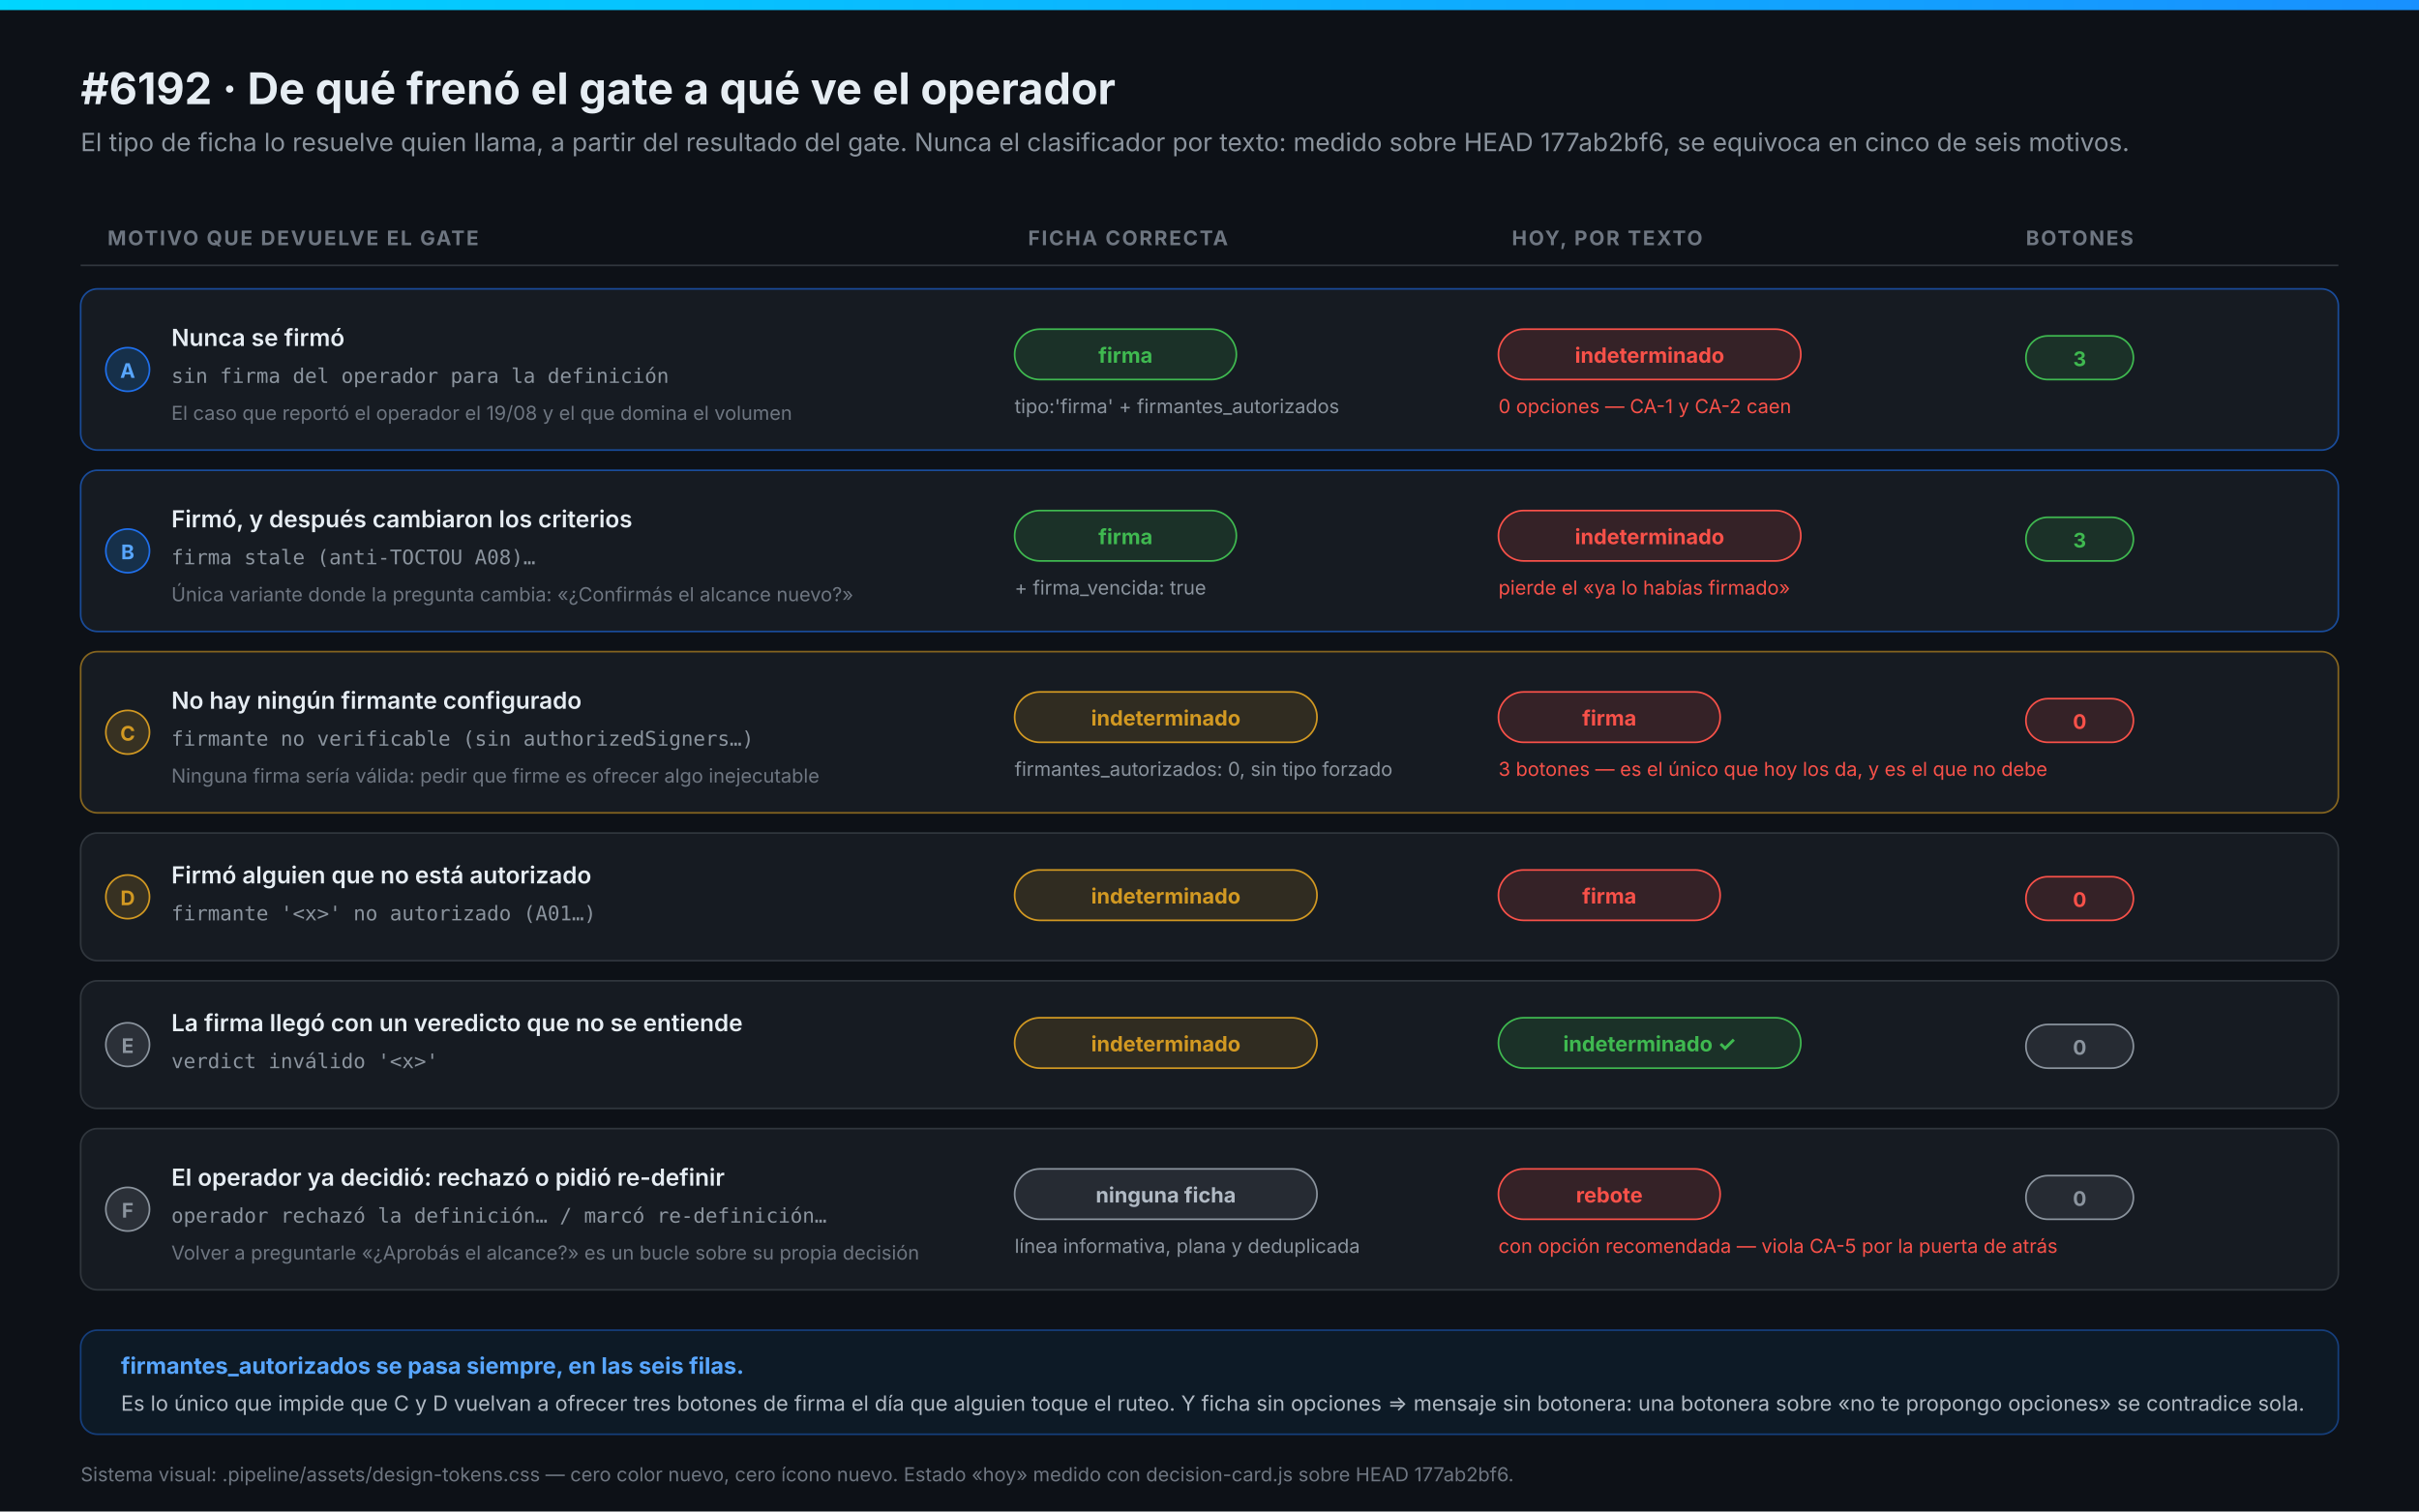
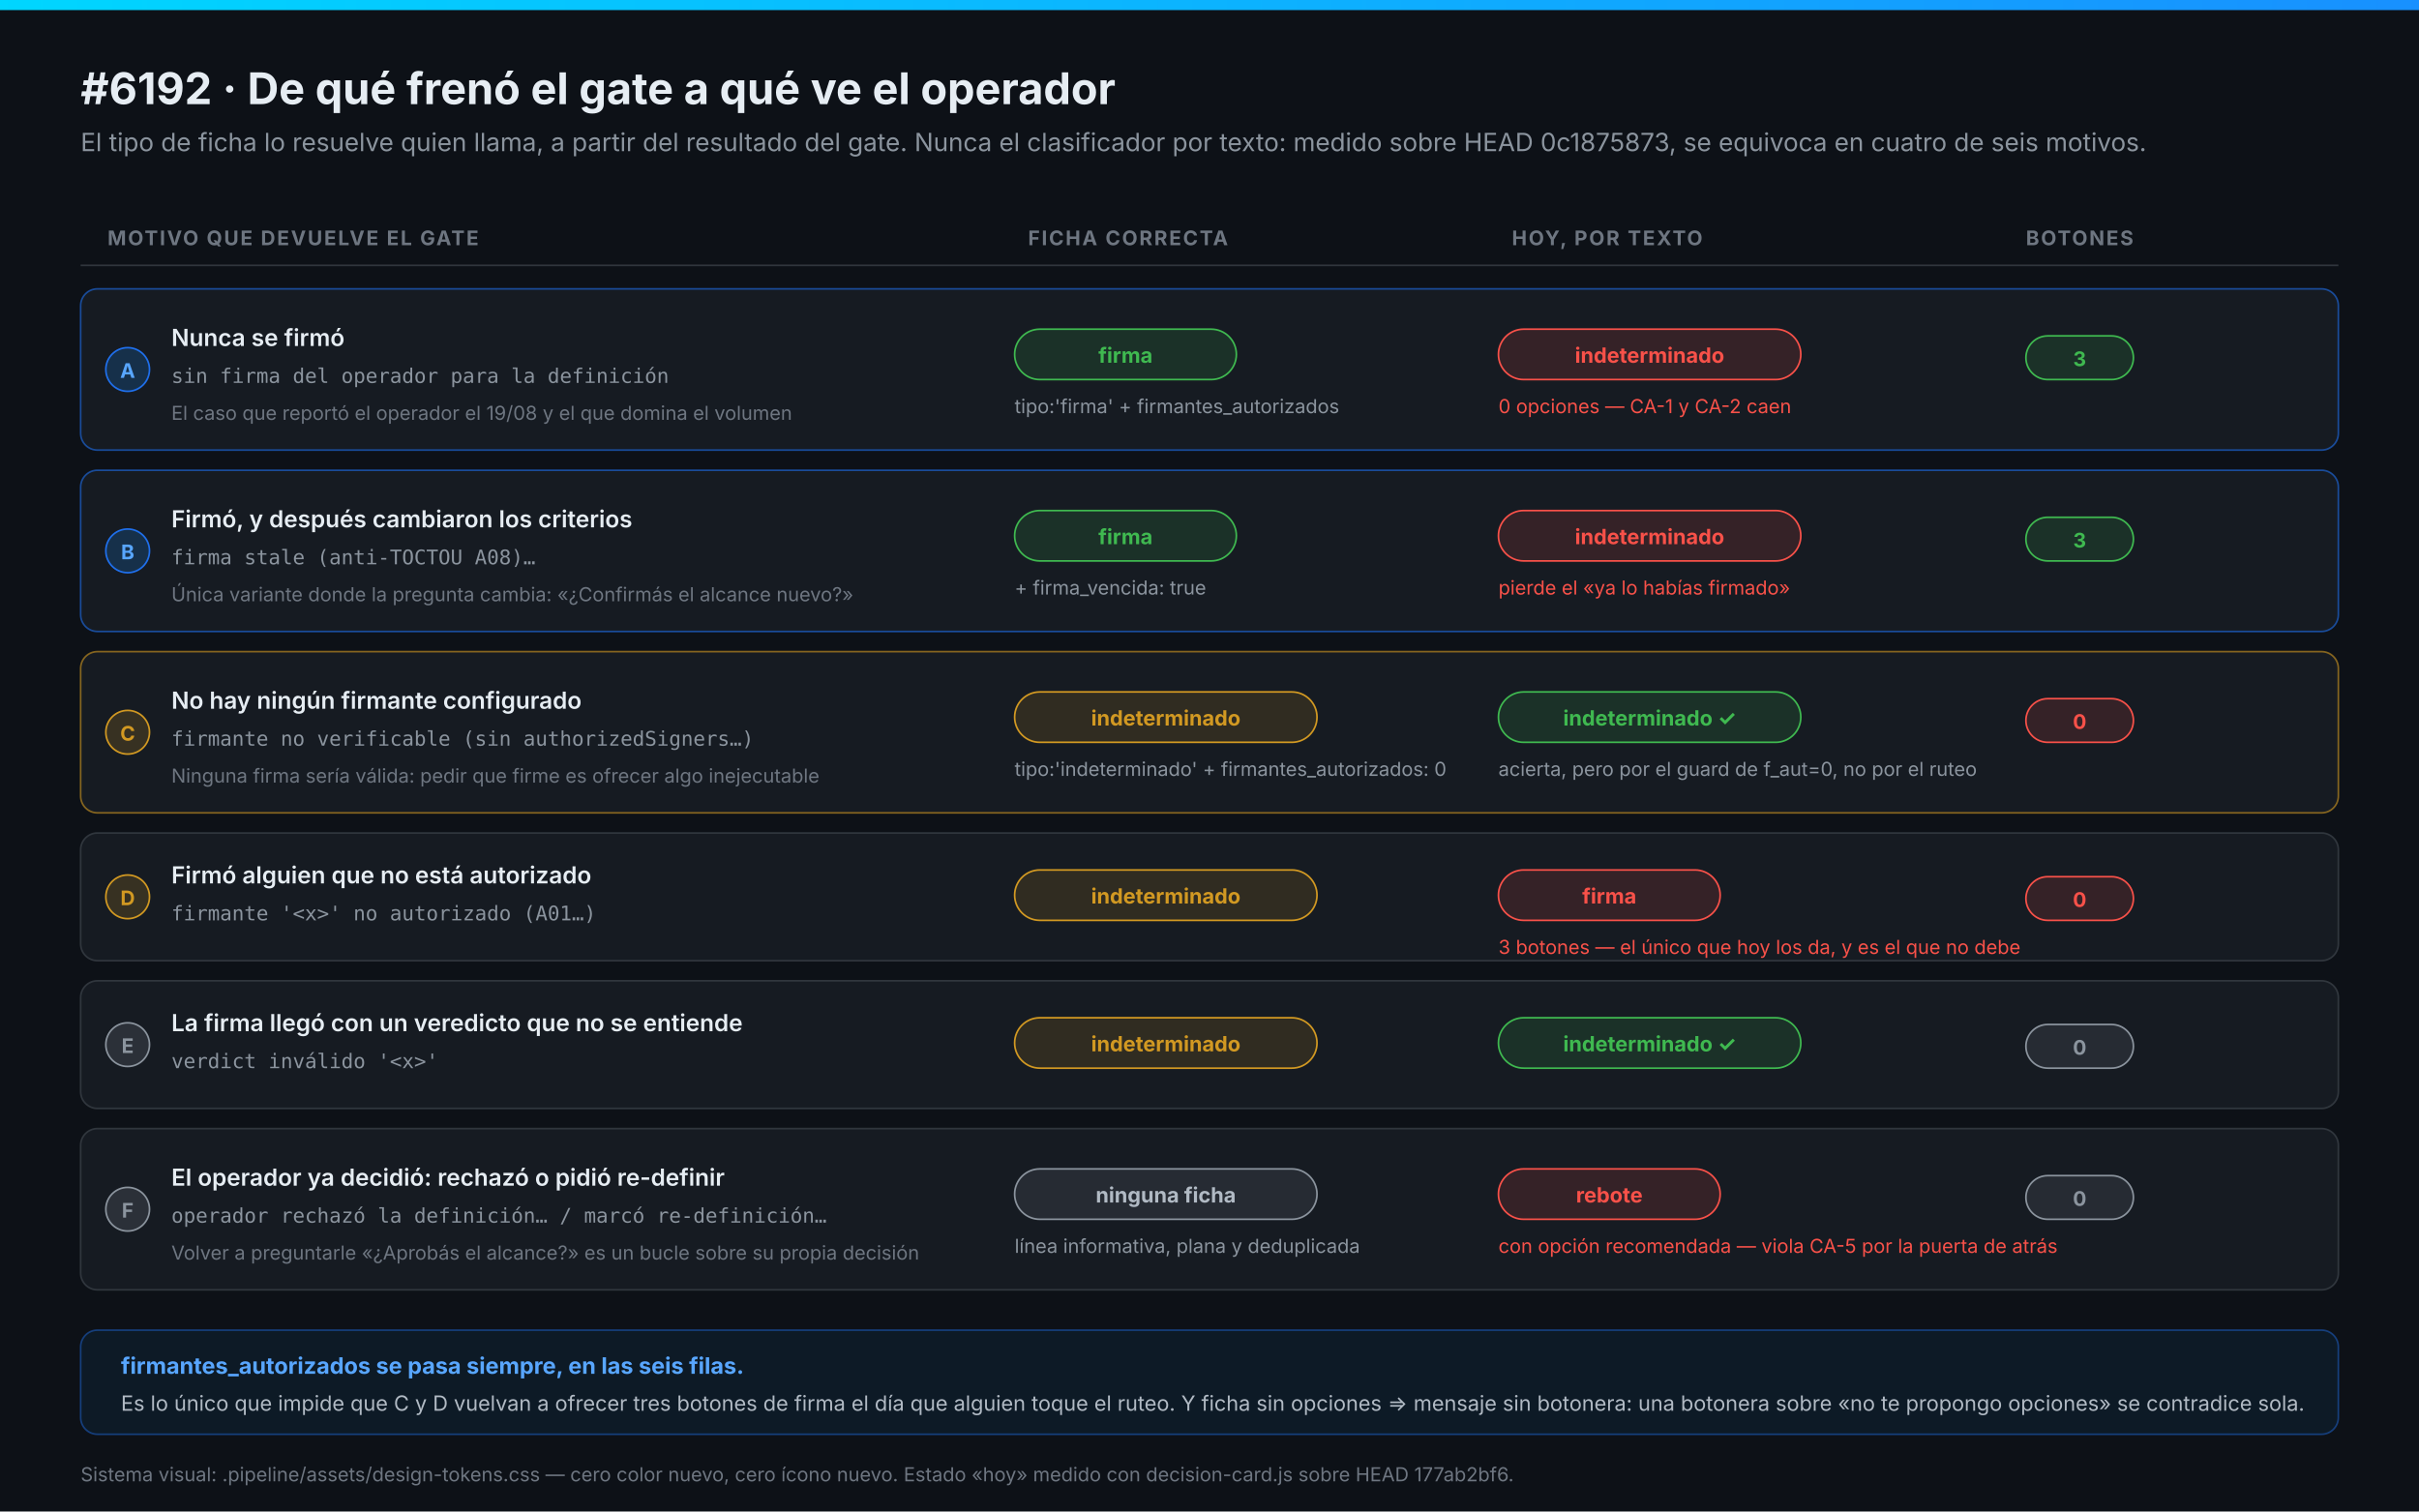
<svg xmlns="http://www.w3.org/2000/svg" width="1440" height="900" viewBox="0 0 1440 900" font-family="Segoe UI, Inter, Helvetica Neue, Arial, sans-serif">
  <defs>
    <linearGradient id="marca2" x1="0" y1="0" x2="1" y2="0">
      <stop offset="0" stop-color="#00D6FF" />
      <stop offset="1" stop-color="#1890FF" />
    </linearGradient>
  </defs>
  <rect width="1440" height="900" fill="#0D1117" />
  <rect x="0" y="0" width="1440" height="6" fill="url(#marca2)" />
  <text x="48" y="62" fill="#E6EDF3" font-size="26" font-weight="700">#6192 · De qué frenó el gate a qué ve el operador</text>
-   <text x="48" y="90" fill="#8B949E" font-size="15">El tipo de ficha lo resuelve quien llama, a partir del resultado del gate. Nunca el clasificador por texto: medido sobre HEAD 177ab2bf6, se equivoca en cinco de seis motivos.</text>
+   <text x="48" y="90" fill="#8B949E" font-size="15">El tipo de ficha lo resuelve quien llama, a partir del resultado del gate. Nunca el clasificador por texto: medido sobre HEAD 0c1875873, se equivoca en cuatro de seis motivos.</text>
  <text x="64" y="146" fill="#6E7681" font-size="12" font-weight="700" letter-spacing="1">MOTIVO QUE DEVUELVE EL GATE</text>
  <text x="612" y="146" fill="#6E7681" font-size="12" font-weight="700" letter-spacing="1">FICHA CORRECTA</text>
  <text x="900" y="146" fill="#6E7681" font-size="12" font-weight="700" letter-spacing="1">HOY, POR TEXTO</text>
  <text x="1206" y="146" fill="#6E7681" font-size="12" font-weight="700" letter-spacing="1">BOTONES</text>
  <line x1="48" y1="158" x2="1392" y2="158" stroke="#30363D" />
  <g>
    <rect x="48" y="172" width="1344" height="96" rx="10" fill="#161B22" stroke="#1F6FEB" stroke-opacity="0.6" />
    <circle cx="76" cy="220" r="13" fill="rgba(24,144,255,0.18)" stroke="#1F6FEB" />
    <text x="76" y="225" text-anchor="middle" fill="#58A6FF" font-size="12" font-weight="700">A</text>
    <text x="102" y="206" fill="#E6EDF3" font-size="14" font-weight="600">Nunca se firmó</text>
    <text x="102" y="228" fill="#8B949E" font-size="12" font-family="Consolas, monospace">sin firma del operador para la definición</text>
    <text x="102" y="250" fill="#6E7681" font-size="11.5">El caso que reportó el operador el 19/08 y el que domina el volumen</text>
    <rect x="604" y="196" width="132" height="30" rx="15" fill="rgba(63,185,80,0.14)" stroke="#3FB950" />
    <text x="670" y="216" text-anchor="middle" fill="#3FB950" font-size="12.5" font-weight="700">firma</text>
    <text x="604" y="246" fill="#8B949E" font-size="11.5">tipo:'firma' + firmantes_autorizados</text>
    <rect x="892" y="196" width="180" height="30" rx="15" fill="rgba(248,81,73,0.14)" stroke="#F85149" />
    <text x="982" y="216" text-anchor="middle" fill="#F85149" font-size="12.5" font-weight="700">indeterminado</text>
    <text x="892" y="246" fill="#F85149" font-size="11.5">0 opciones — CA-1 y CA-2 caen</text>
    <rect x="1206" y="200" width="64" height="26" rx="13" fill="rgba(63,185,80,0.14)" stroke="#3FB950" />
    <text x="1238" y="218" text-anchor="middle" fill="#3FB950" font-size="12" font-weight="700">3</text>
  </g>
  <g>
    <rect x="48" y="280" width="1344" height="96" rx="10" fill="#161B22" stroke="#1F6FEB" stroke-opacity="0.6" />
    <circle cx="76" cy="328" r="13" fill="rgba(24,144,255,0.18)" stroke="#1F6FEB" />
    <text x="76" y="333" text-anchor="middle" fill="#58A6FF" font-size="12" font-weight="700">B</text>
    <text x="102" y="314" fill="#E6EDF3" font-size="14" font-weight="600">Firmó, y después cambiaron los criterios</text>
    <text x="102" y="336" fill="#8B949E" font-size="12" font-family="Consolas, monospace">firma stale (anti-TOCTOU A08)…</text>
    <text x="102" y="358" fill="#6E7681" font-size="11.5">Única variante donde la pregunta cambia: «¿Confirmás el alcance nuevo?»</text>
    <rect x="604" y="304" width="132" height="30" rx="15" fill="rgba(63,185,80,0.14)" stroke="#3FB950" />
    <text x="670" y="324" text-anchor="middle" fill="#3FB950" font-size="12.5" font-weight="700">firma</text>
    <text x="604" y="354" fill="#8B949E" font-size="11.5">+ firma_vencida: true</text>
    <rect x="892" y="304" width="180" height="30" rx="15" fill="rgba(248,81,73,0.14)" stroke="#F85149" />
    <text x="982" y="324" text-anchor="middle" fill="#F85149" font-size="12.5" font-weight="700">indeterminado</text>
    <text x="892" y="354" fill="#F85149" font-size="11.5">pierde el «ya lo habías firmado»</text>
    <rect x="1206" y="308" width="64" height="26" rx="13" fill="rgba(63,185,80,0.14)" stroke="#3FB950" />
    <text x="1238" y="326" text-anchor="middle" fill="#3FB950" font-size="12" font-weight="700">3</text>
  </g>
  <g>
    <rect x="48" y="388" width="1344" height="96" rx="10" fill="#161B22" stroke="#D29922" stroke-opacity="0.6" />
    <circle cx="76" cy="436" r="13" fill="rgba(210,153,34,0.18)" stroke="#D29922" />
    <text x="76" y="441" text-anchor="middle" fill="#D29922" font-size="12" font-weight="700">C</text>
    <text x="102" y="422" fill="#E6EDF3" font-size="14" font-weight="600">No hay ningún firmante configurado</text>
    <text x="102" y="444" fill="#8B949E" font-size="12" font-family="Consolas, monospace">firmante no verificable (sin authorizedSigners…)</text>
    <text x="102" y="466" fill="#6E7681" font-size="11.5">Ninguna firma sería válida: pedir que firme es ofrecer algo inejecutable</text>
    <rect x="604" y="412" width="180" height="30" rx="15" fill="rgba(210,153,34,0.14)" stroke="#D29922" />
    <text x="694" y="432" text-anchor="middle" fill="#D29922" font-size="12.5" font-weight="700">indeterminado</text>
-     <text x="604" y="462" fill="#8B949E" font-size="11.5">firmantes_autorizados: 0, sin tipo forzado</text>
-     <rect x="892" y="412" width="132" height="30" rx="15" fill="rgba(248,81,73,0.14)" stroke="#F85149" />
-     <text x="958" y="432" text-anchor="middle" fill="#F85149" font-size="12.5" font-weight="700">firma</text>
-     <text x="892" y="462" fill="#F85149" font-size="11.5">3 botones — es el único que hoy los da, y es el que no debe</text>
+     <text x="604" y="462" fill="#8B949E" font-size="11.5">tipo:'indeterminado' + firmantes_autorizados: 0</text>
+     <rect x="892" y="412" width="180" height="30" rx="15" fill="rgba(63,185,80,0.14)" stroke="#3FB950" />
+     <text x="982" y="432" text-anchor="middle" fill="#3FB950" font-size="12.5" font-weight="700">indeterminado ✓</text>
+     <text x="892" y="462" fill="#8B949E" font-size="11.5">acierta, pero por el guard de f_aut=0, no por el ruteo</text>
    <rect x="1206" y="416" width="64" height="26" rx="13" fill="rgba(248,81,73,0.14)" stroke="#F85149" />
    <text x="1238" y="434" text-anchor="middle" fill="#F85149" font-size="12" font-weight="700">0</text>
  </g>
  <g>
    <rect x="48" y="496" width="1344" height="76" rx="10" fill="#161B22" stroke="#30363D" />
    <circle cx="76" cy="534" r="13" fill="rgba(210,153,34,0.18)" stroke="#D29922" />
    <text x="76" y="539" text-anchor="middle" fill="#D29922" font-size="12" font-weight="700">D</text>
    <text x="102" y="526" fill="#E6EDF3" font-size="14" font-weight="600">Firmó alguien que no está autorizado</text>
    <text x="102" y="548" fill="#8B949E" font-size="12" font-family="Consolas, monospace">firmante '&lt;x&gt;' no autorizado (A01…)</text>
    <rect x="604" y="518" width="180" height="30" rx="15" fill="rgba(210,153,34,0.14)" stroke="#D29922" />
    <text x="694" y="538" text-anchor="middle" fill="#D29922" font-size="12.5" font-weight="700">indeterminado</text>
    <rect x="892" y="518" width="132" height="30" rx="15" fill="rgba(248,81,73,0.14)" stroke="#F85149" />
    <text x="958" y="538" text-anchor="middle" fill="#F85149" font-size="12.5" font-weight="700">firma</text>
+     <text x="892" y="568" fill="#F85149" font-size="11.5">3 botones — el único que hoy los da, y es el que no debe</text>
    <rect x="1206" y="522" width="64" height="26" rx="13" fill="rgba(248,81,73,0.14)" stroke="#F85149" />
    <text x="1238" y="540" text-anchor="middle" fill="#F85149" font-size="12" font-weight="700">0</text>
  </g>
  <g>
    <rect x="48" y="584" width="1344" height="76" rx="10" fill="#161B22" stroke="#30363D" />
    <circle cx="76" cy="622" r="13" fill="rgba(139,148,158,0.18)" stroke="#8B949E" />
    <text x="76" y="627" text-anchor="middle" fill="#8B949E" font-size="12" font-weight="700">E</text>
    <text x="102" y="614" fill="#E6EDF3" font-size="14" font-weight="600">La firma llegó con un veredicto que no se entiende</text>
    <text x="102" y="636" fill="#8B949E" font-size="12" font-family="Consolas, monospace">verdict inválido '&lt;x&gt;'</text>
    <rect x="604" y="606" width="180" height="30" rx="15" fill="rgba(210,153,34,0.14)" stroke="#D29922" />
    <text x="694" y="626" text-anchor="middle" fill="#D29922" font-size="12.5" font-weight="700">indeterminado</text>
    <rect x="892" y="606" width="180" height="30" rx="15" fill="rgba(63,185,80,0.14)" stroke="#3FB950" />
    <text x="982" y="626" text-anchor="middle" fill="#3FB950" font-size="12.5" font-weight="700">indeterminado ✓</text>
    <rect x="1206" y="610" width="64" height="26" rx="13" fill="rgba(139,148,158,0.14)" stroke="#8B949E" />
    <text x="1238" y="628" text-anchor="middle" fill="#8B949E" font-size="12" font-weight="700">0</text>
  </g>
  <g>
    <rect x="48" y="672" width="1344" height="96" rx="10" fill="#161B22" stroke="#30363D" />
    <circle cx="76" cy="720" r="13" fill="rgba(139,148,158,0.18)" stroke="#8B949E" />
    <text x="76" y="725" text-anchor="middle" fill="#8B949E" font-size="12" font-weight="700">F</text>
    <text x="102" y="706" fill="#E6EDF3" font-size="14" font-weight="600">El operador ya decidió: rechazó o pidió re-definir</text>
    <text x="102" y="728" fill="#8B949E" font-size="12" font-family="Consolas, monospace">operador rechazó la definición… / marcó re-definición…</text>
    <text x="102" y="750" fill="#6E7681" font-size="11.5">Volver a preguntarle «¿Aprobás el alcance?» es un bucle sobre su propia decisión</text>
    <rect x="604" y="696" width="180" height="30" rx="15" fill="rgba(139,148,158,0.14)" stroke="#8B949E" />
    <text x="694" y="716" text-anchor="middle" fill="#B1BAC4" font-size="12.5" font-weight="700">ninguna ficha</text>
    <text x="604" y="746" fill="#8B949E" font-size="11.5">línea informativa, plana y deduplicada</text>
    <rect x="892" y="696" width="132" height="30" rx="15" fill="rgba(248,81,73,0.14)" stroke="#F85149" />
    <text x="958" y="716" text-anchor="middle" fill="#F85149" font-size="12.5" font-weight="700">rebote</text>
    <text x="892" y="746" fill="#F85149" font-size="11.5">con opción recomendada — viola CA-5 por la puerta de atrás</text>
    <rect x="1206" y="700" width="64" height="26" rx="13" fill="rgba(139,148,158,0.14)" stroke="#8B949E" />
    <text x="1238" y="718" text-anchor="middle" fill="#8B949E" font-size="12" font-weight="700">0</text>
  </g>
  <rect x="48" y="792" width="1344" height="62" rx="10" fill="rgba(24,144,255,0.07)" stroke="#1F6FEB" stroke-opacity="0.45" />
  <text x="72" y="818" fill="#58A6FF" font-size="13.5" font-weight="700">firmantes_autorizados se pasa siempre, en las seis filas.</text>
  <text x="72" y="840" fill="#B1BAC4" font-size="12.5">Es lo único que impide que C y D vuelvan a ofrecer tres botones de firma el día que alguien toque el ruteo. Y ficha sin opciones ⇒ mensaje sin botonera: una botonera sobre «no te propongo opciones» se contradice sola.</text>
  <text x="48" y="882" fill="#6E7681" font-size="11.5">Sistema visual: .pipeline/assets/design-tokens.css — cero color nuevo, cero ícono nuevo. Estado «hoy» medido con decision-card.js sobre HEAD 177ab2bf6.</text>
</svg>
